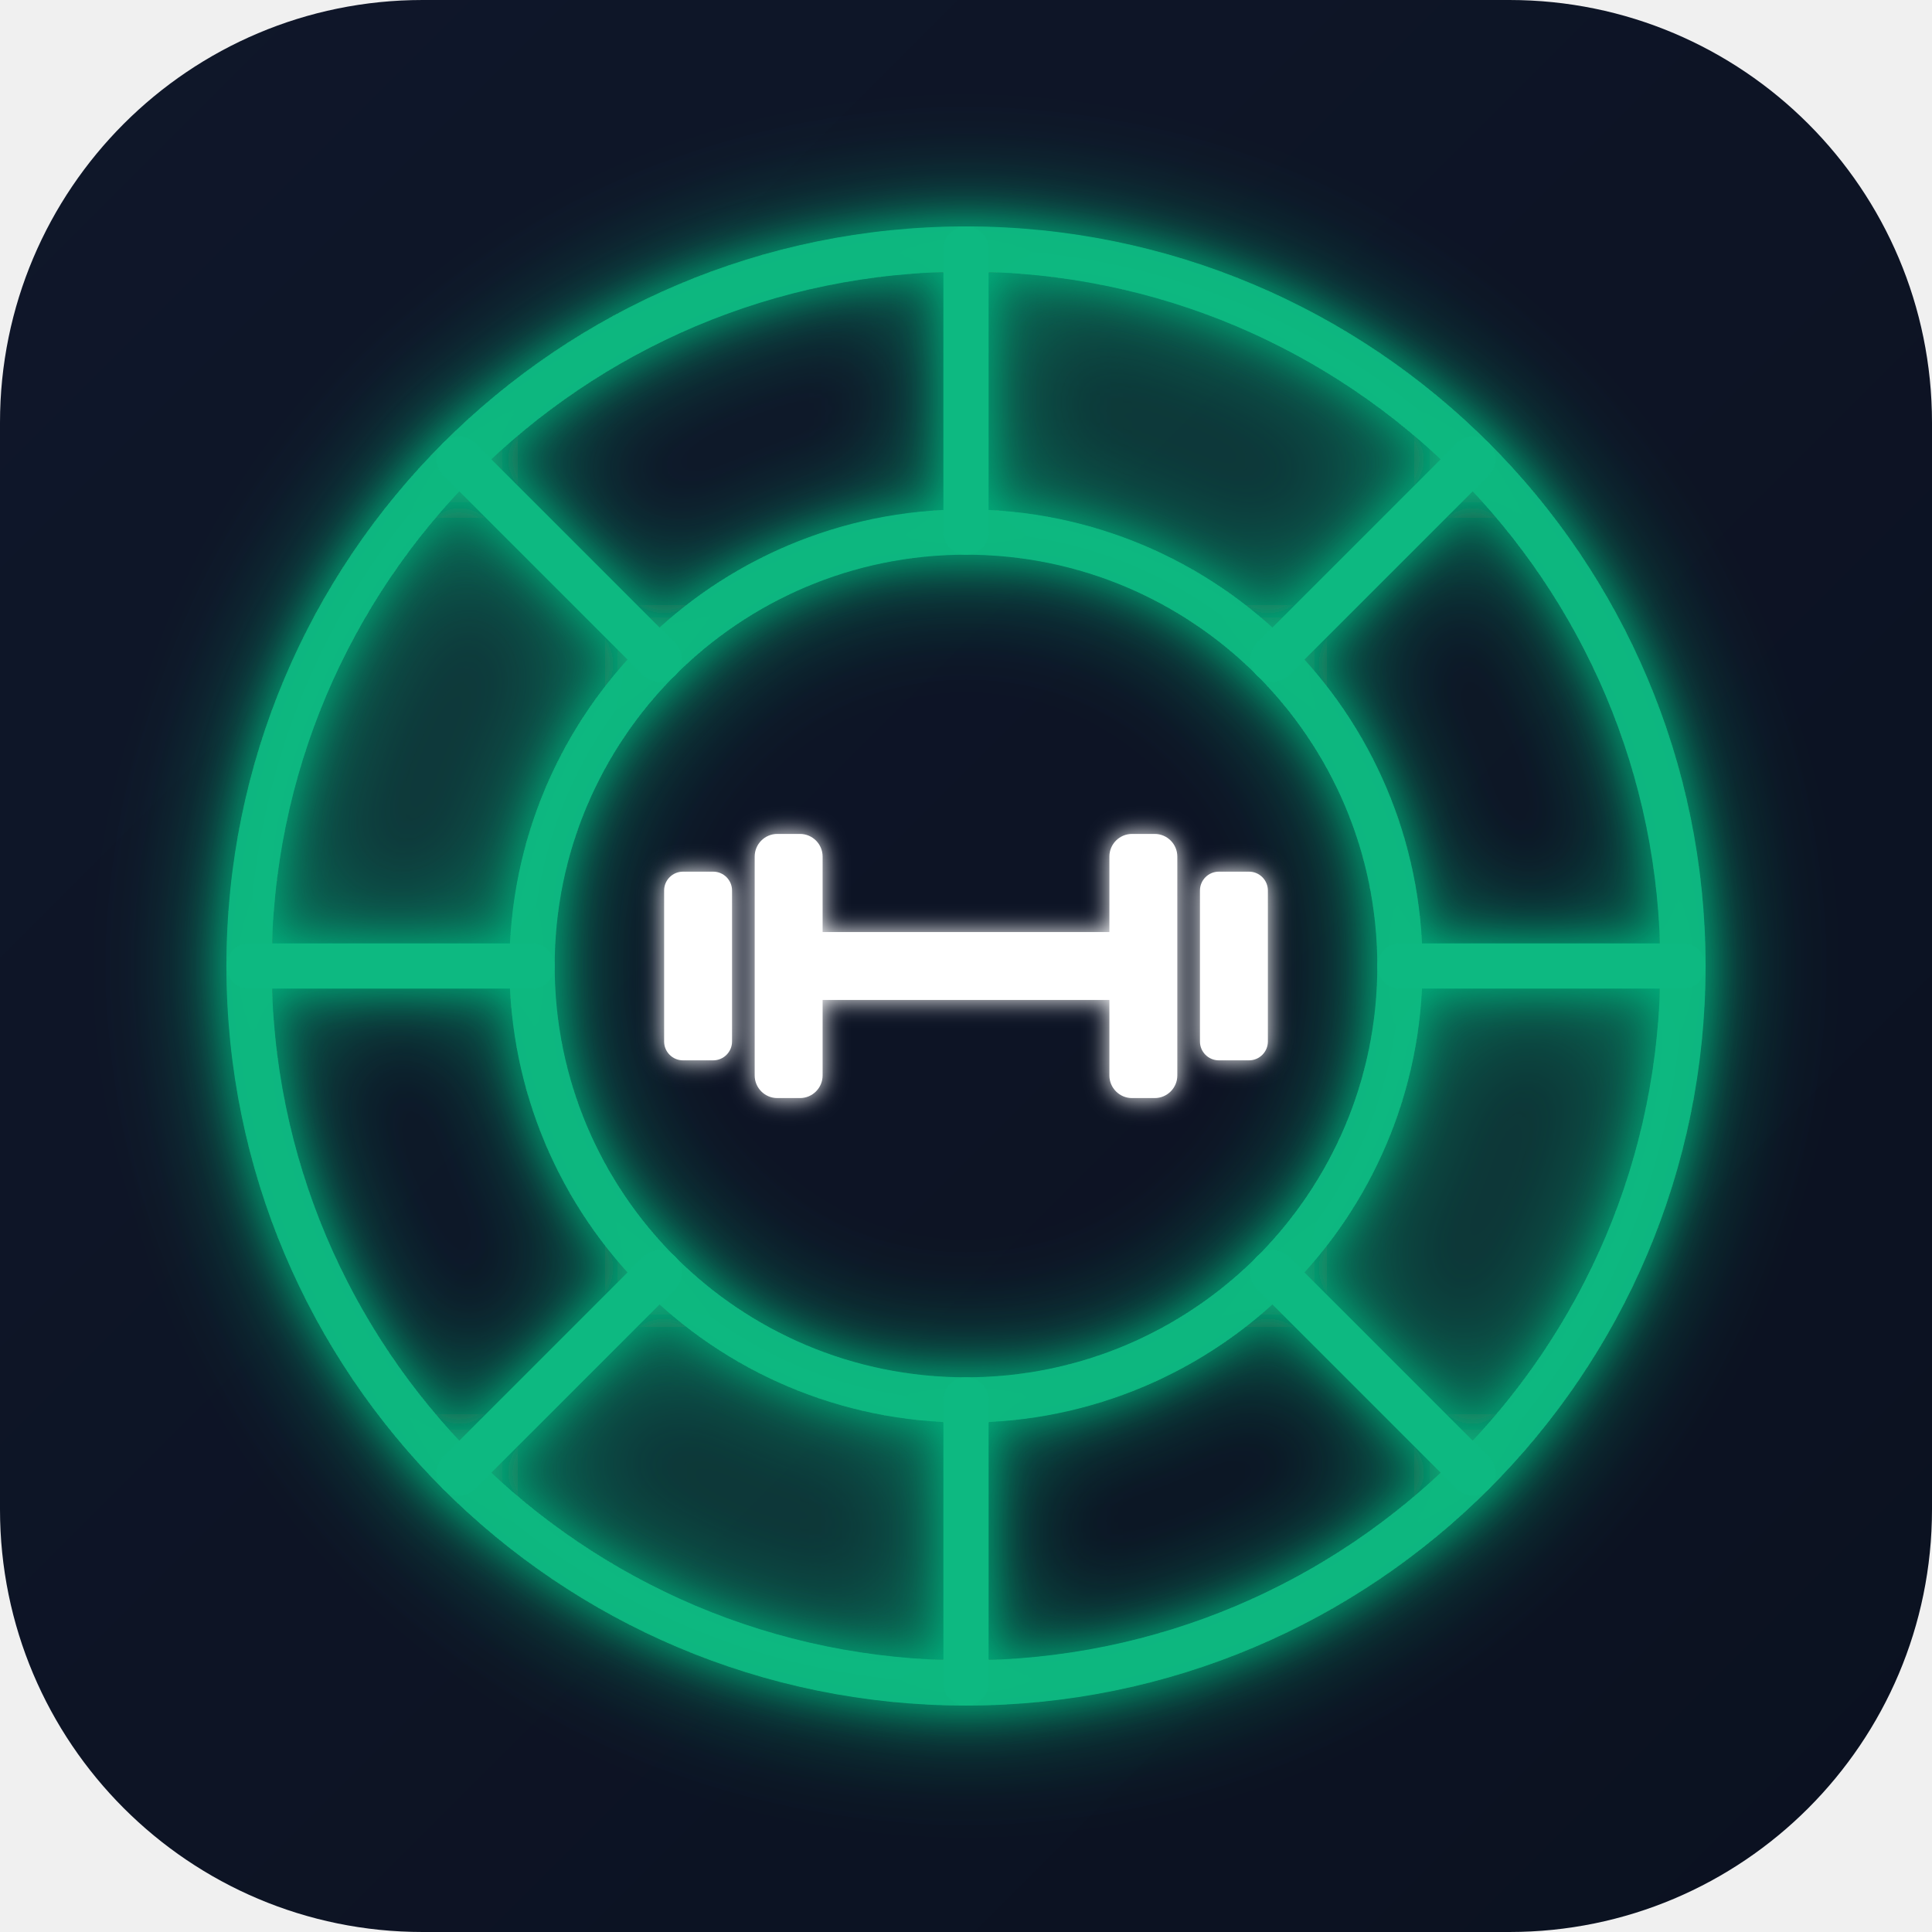
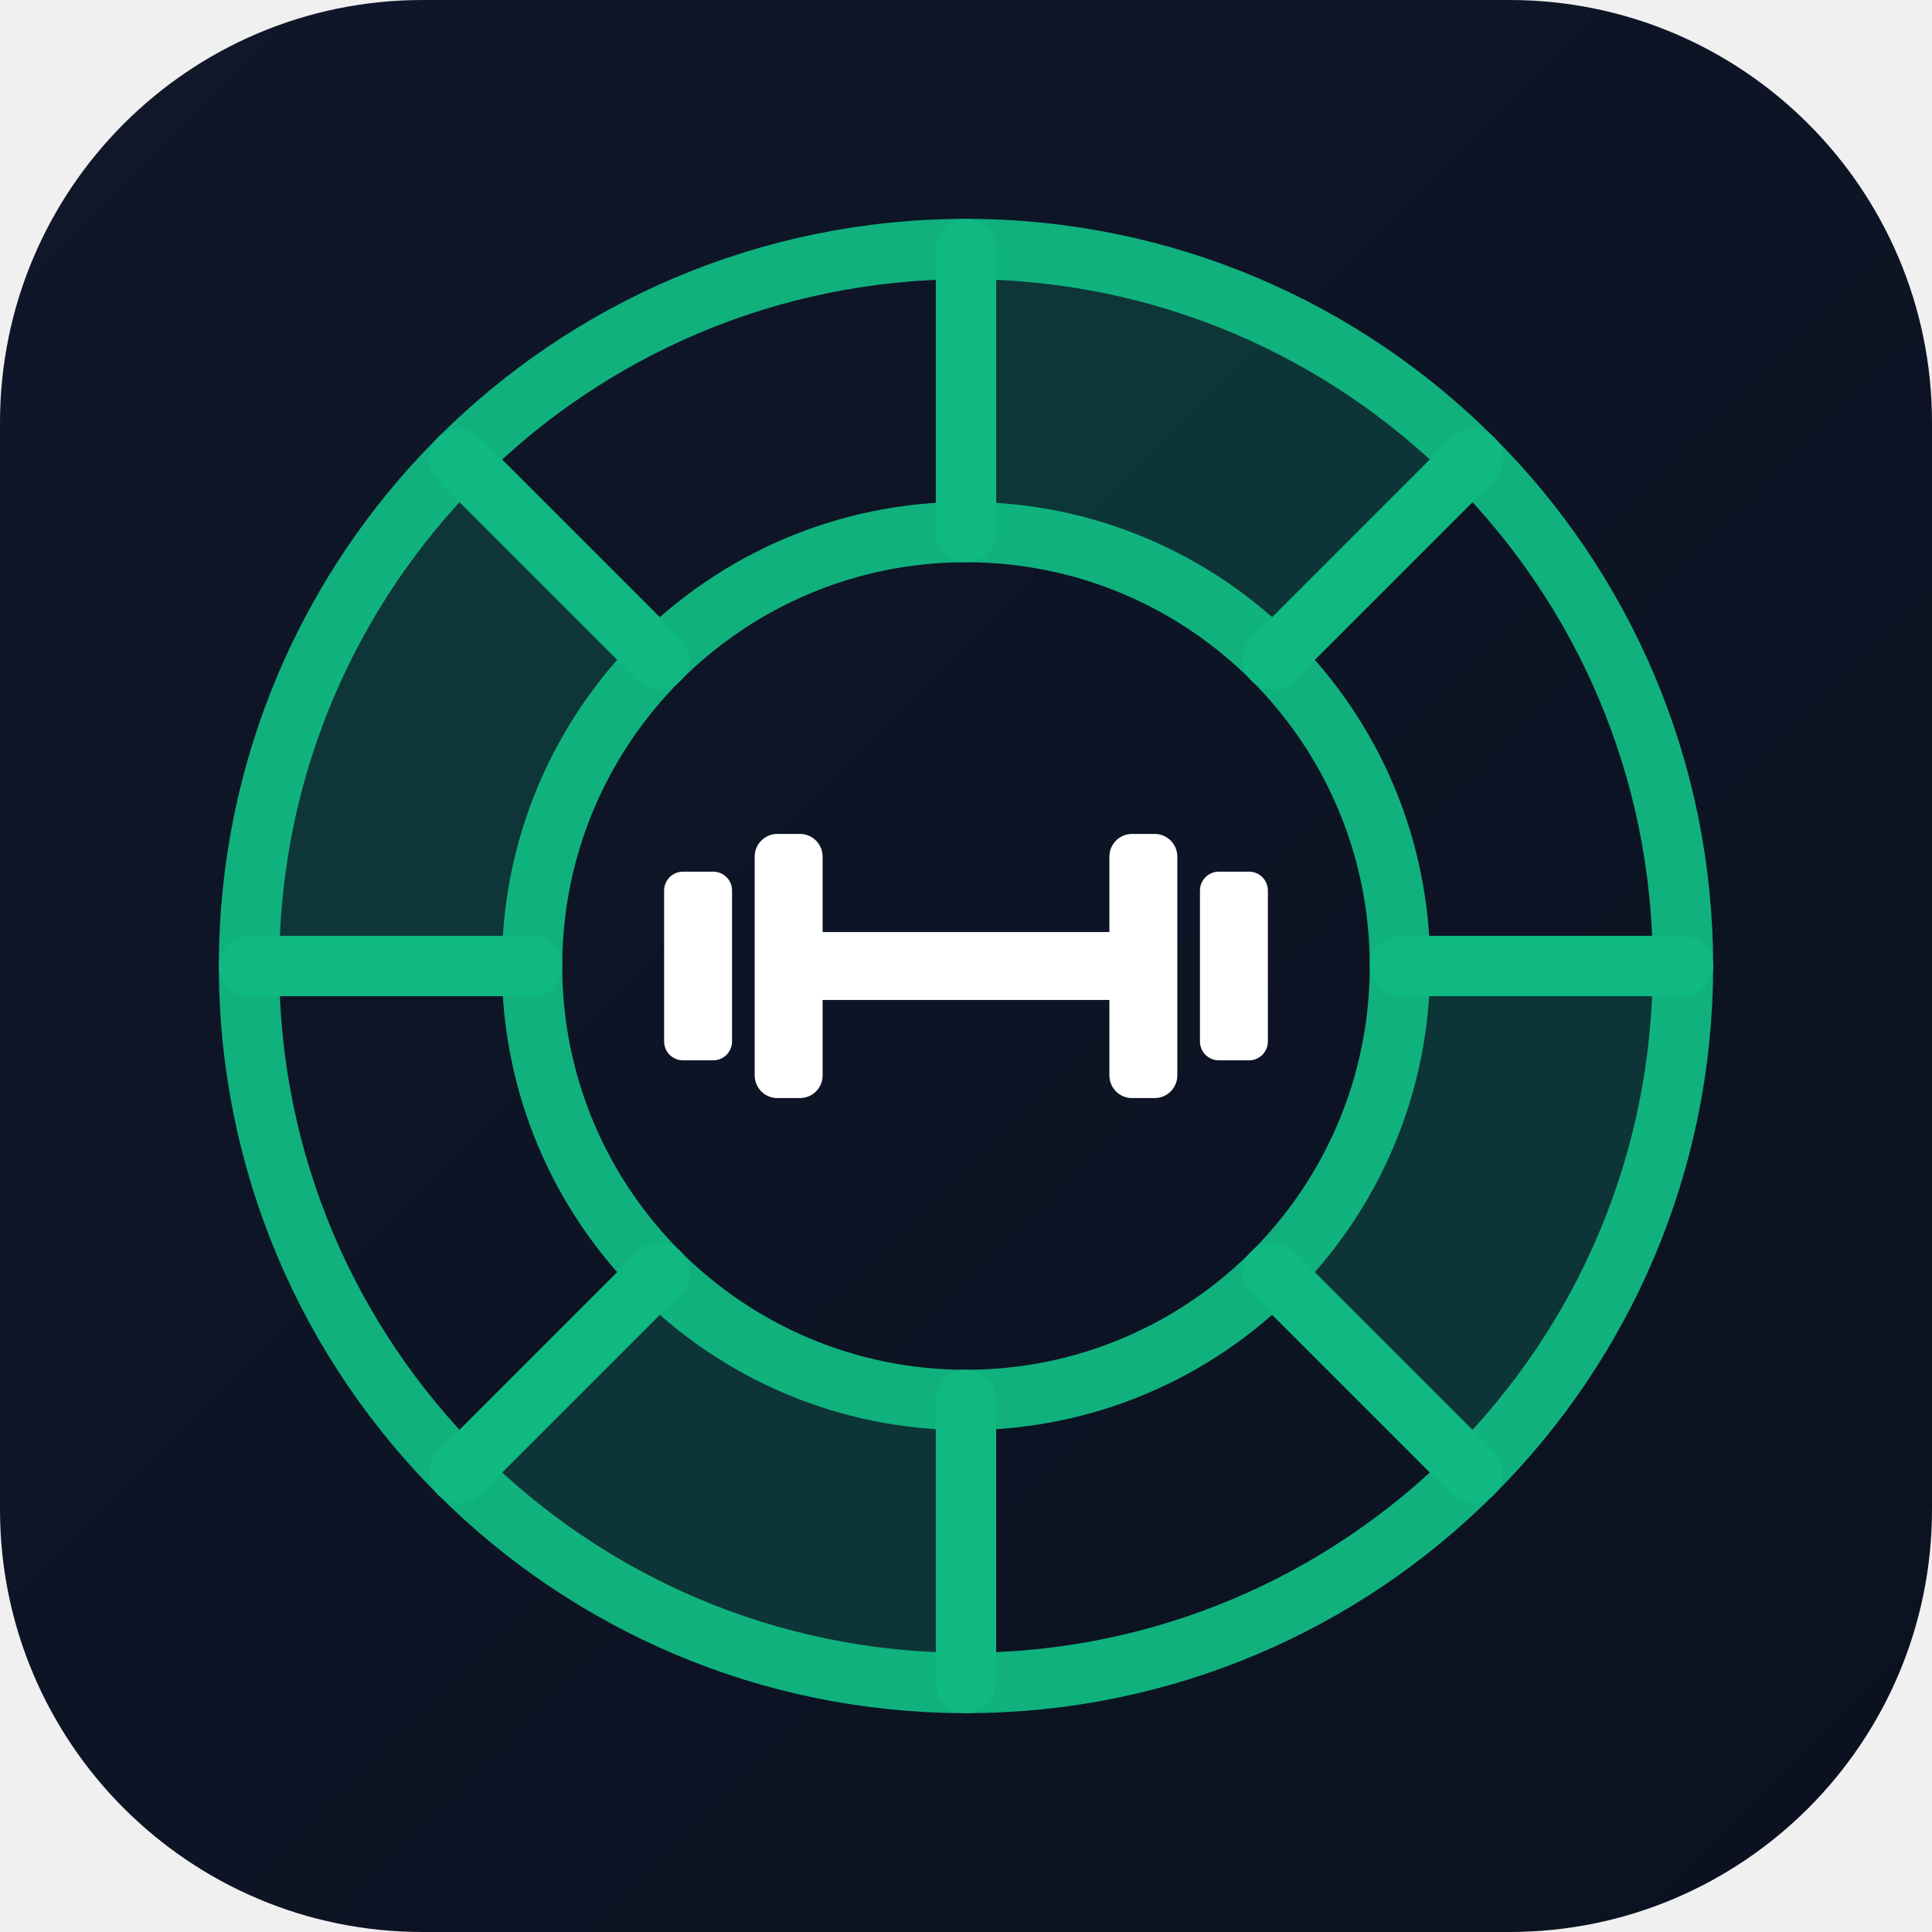
<svg xmlns="http://www.w3.org/2000/svg" viewBox="0 0 512 512" width="512" height="512">
  <defs>
    <linearGradient id="bg" x1="0" y1="0" x2="1" y2="1">
      <stop offset="0" stop-color="#0F172A" />
      <stop offset="1" stop-color="#0B1120" />
    </linearGradient>
-     <filter id="neon" x="-30%" y="-30%" width="160%" height="160%">
-       <feGaussianBlur stdDeviation="6" result="b1" />
-       <feGaussianBlur stdDeviation="14" result="b2" />
-       <feMerge>
-         <feMergeNode in="b2" />
-         <feMergeNode in="b1" />
-         <feMergeNode in="SourceGraphic" />
-       </feMerge>
-     </filter>
-     <filter id="soft" x="-20%" y="-20%" width="140%" height="140%">
-       <feGaussianBlur stdDeviation="3" result="b" />
-       <feMerge>
-         <feMergeNode in="b" />
-         <feMergeNode in="SourceGraphic" />
-       </feMerge>
-     </filter>
  </defs>
  <rect width="512" height="512" rx="112" fill="url(#bg)" />
  <g transform="translate(256,256) scale(1) translate(-256,-256)">
    <g opacity="0.2" fill="#10B981">
      <path d="M256,66 A190,190 0 0,1 390.35,121.65 L337.28,174.72 A115,115 0 0,0 256,141 Z" />
      <path d="M446,256 A190,190 0 0,1 390.35,390.35 L337.28,337.28 A115,115 0 0,0 371,256 Z" />
      <path d="M256,446 A190,190 0 0,1 121.65,390.35 L174.72,337.28 A115,115 0 0,0 256,371 Z" />
      <path d="M66,256 A190,190 0 0,1 121.65,121.65 L174.72,174.72 A115,115 0 0,0 141,256 Z" />
    </g>
-     <g filter="url(#neon)" stroke="#10B981" stroke-width="12" fill="none" stroke-linecap="round" stroke-linejoin="round">
+     <g stroke="#10B981" stroke-width="16" fill="none" stroke-linecap="round" stroke-linejoin="round">
      <circle cx="256" cy="256" r="190" opacity="0.95" />
      <circle cx="256" cy="256" r="115" opacity="0.95" />
      <line x1="256" y1="66" x2="256" y2="141" />
      <line x1="390.35" y1="121.65" x2="337.28" y2="174.72" />
      <line x1="446" y1="256" x2="371" y2="256" />
      <line x1="390.35" y1="390.35" x2="337.28" y2="337.28" />
      <line x1="256" y1="446" x2="256" y2="371" />
      <line x1="121.65" y1="390.35" x2="174.72" y2="337.28" />
      <line x1="66" y1="256" x2="141" y2="256" />
      <line x1="121.65" y1="121.65" x2="174.72" y2="174.72" />
    </g>
-     <g filter="url(#soft)" fill="#FFFFFF">
+     <g fill="#FFFFFF">
      <rect x="206" y="247" width="100" height="18" rx="9" />
      <rect x="200" y="221" width="18" height="70" rx="6" />
      <rect x="294" y="221" width="18" height="70" rx="6" />
      <rect x="176" y="231" width="18" height="50" rx="5" />
      <rect x="318" y="231" width="18" height="50" rx="5" />
    </g>
  </g>
</svg>
